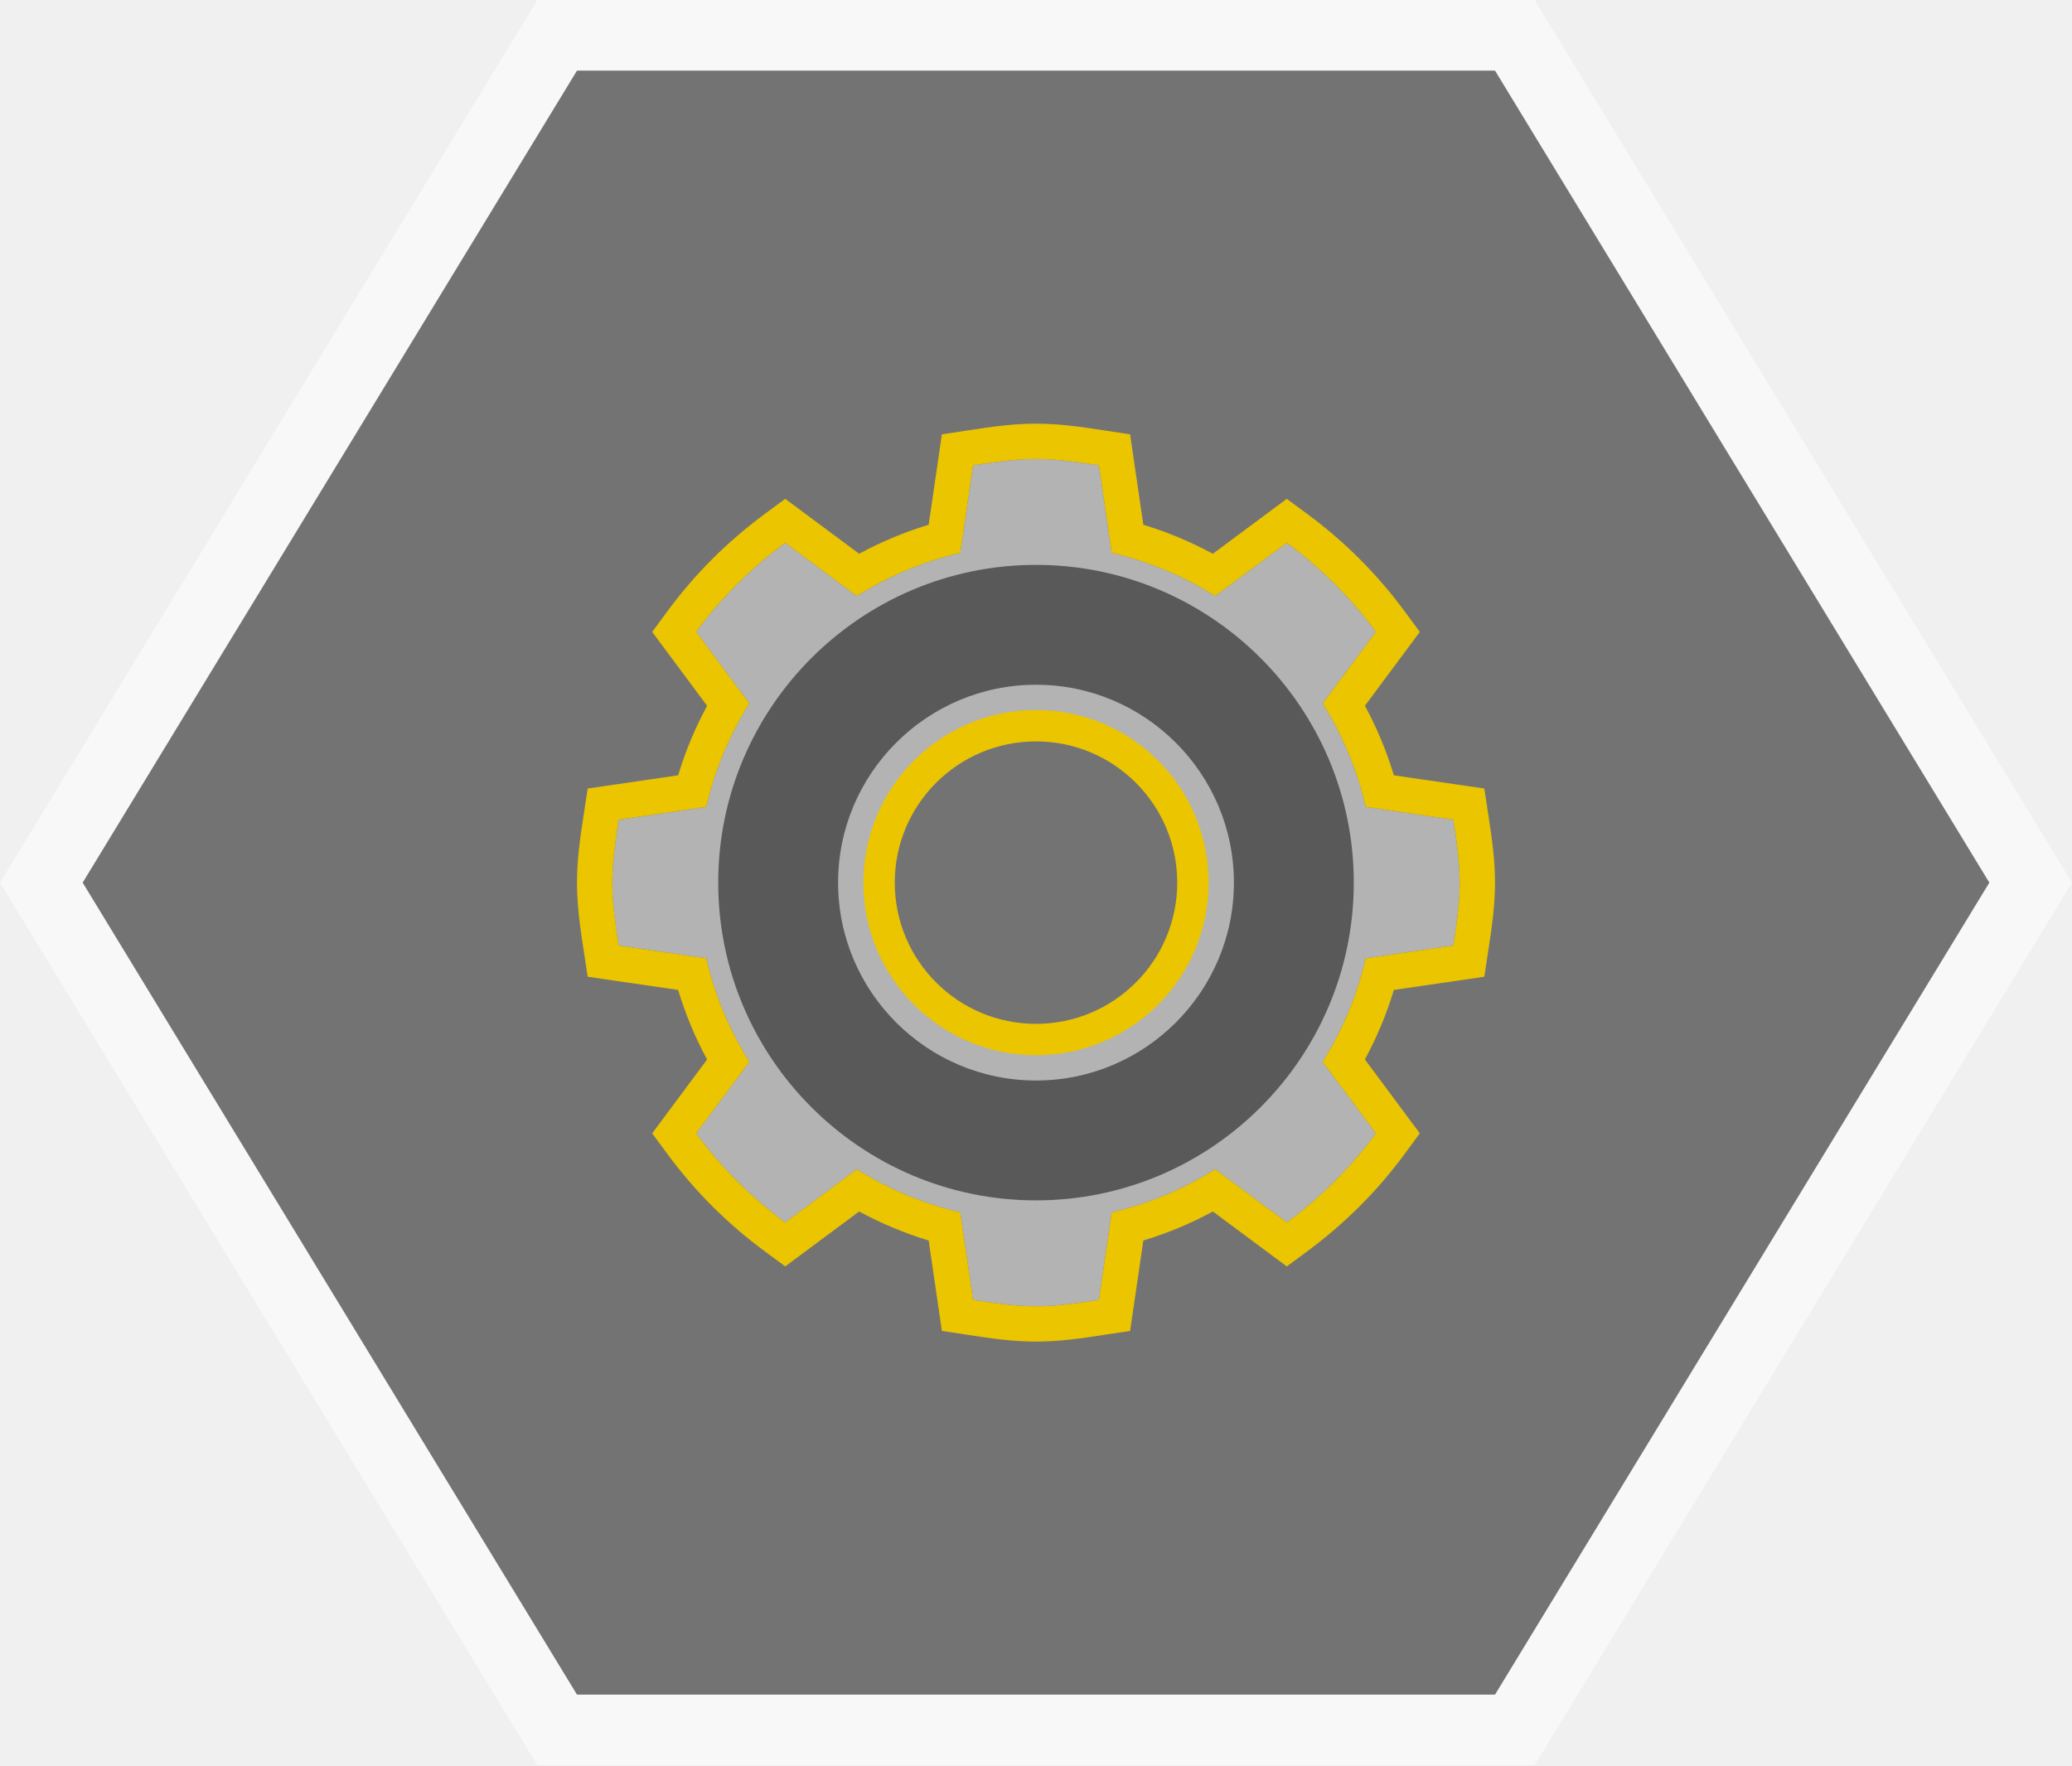
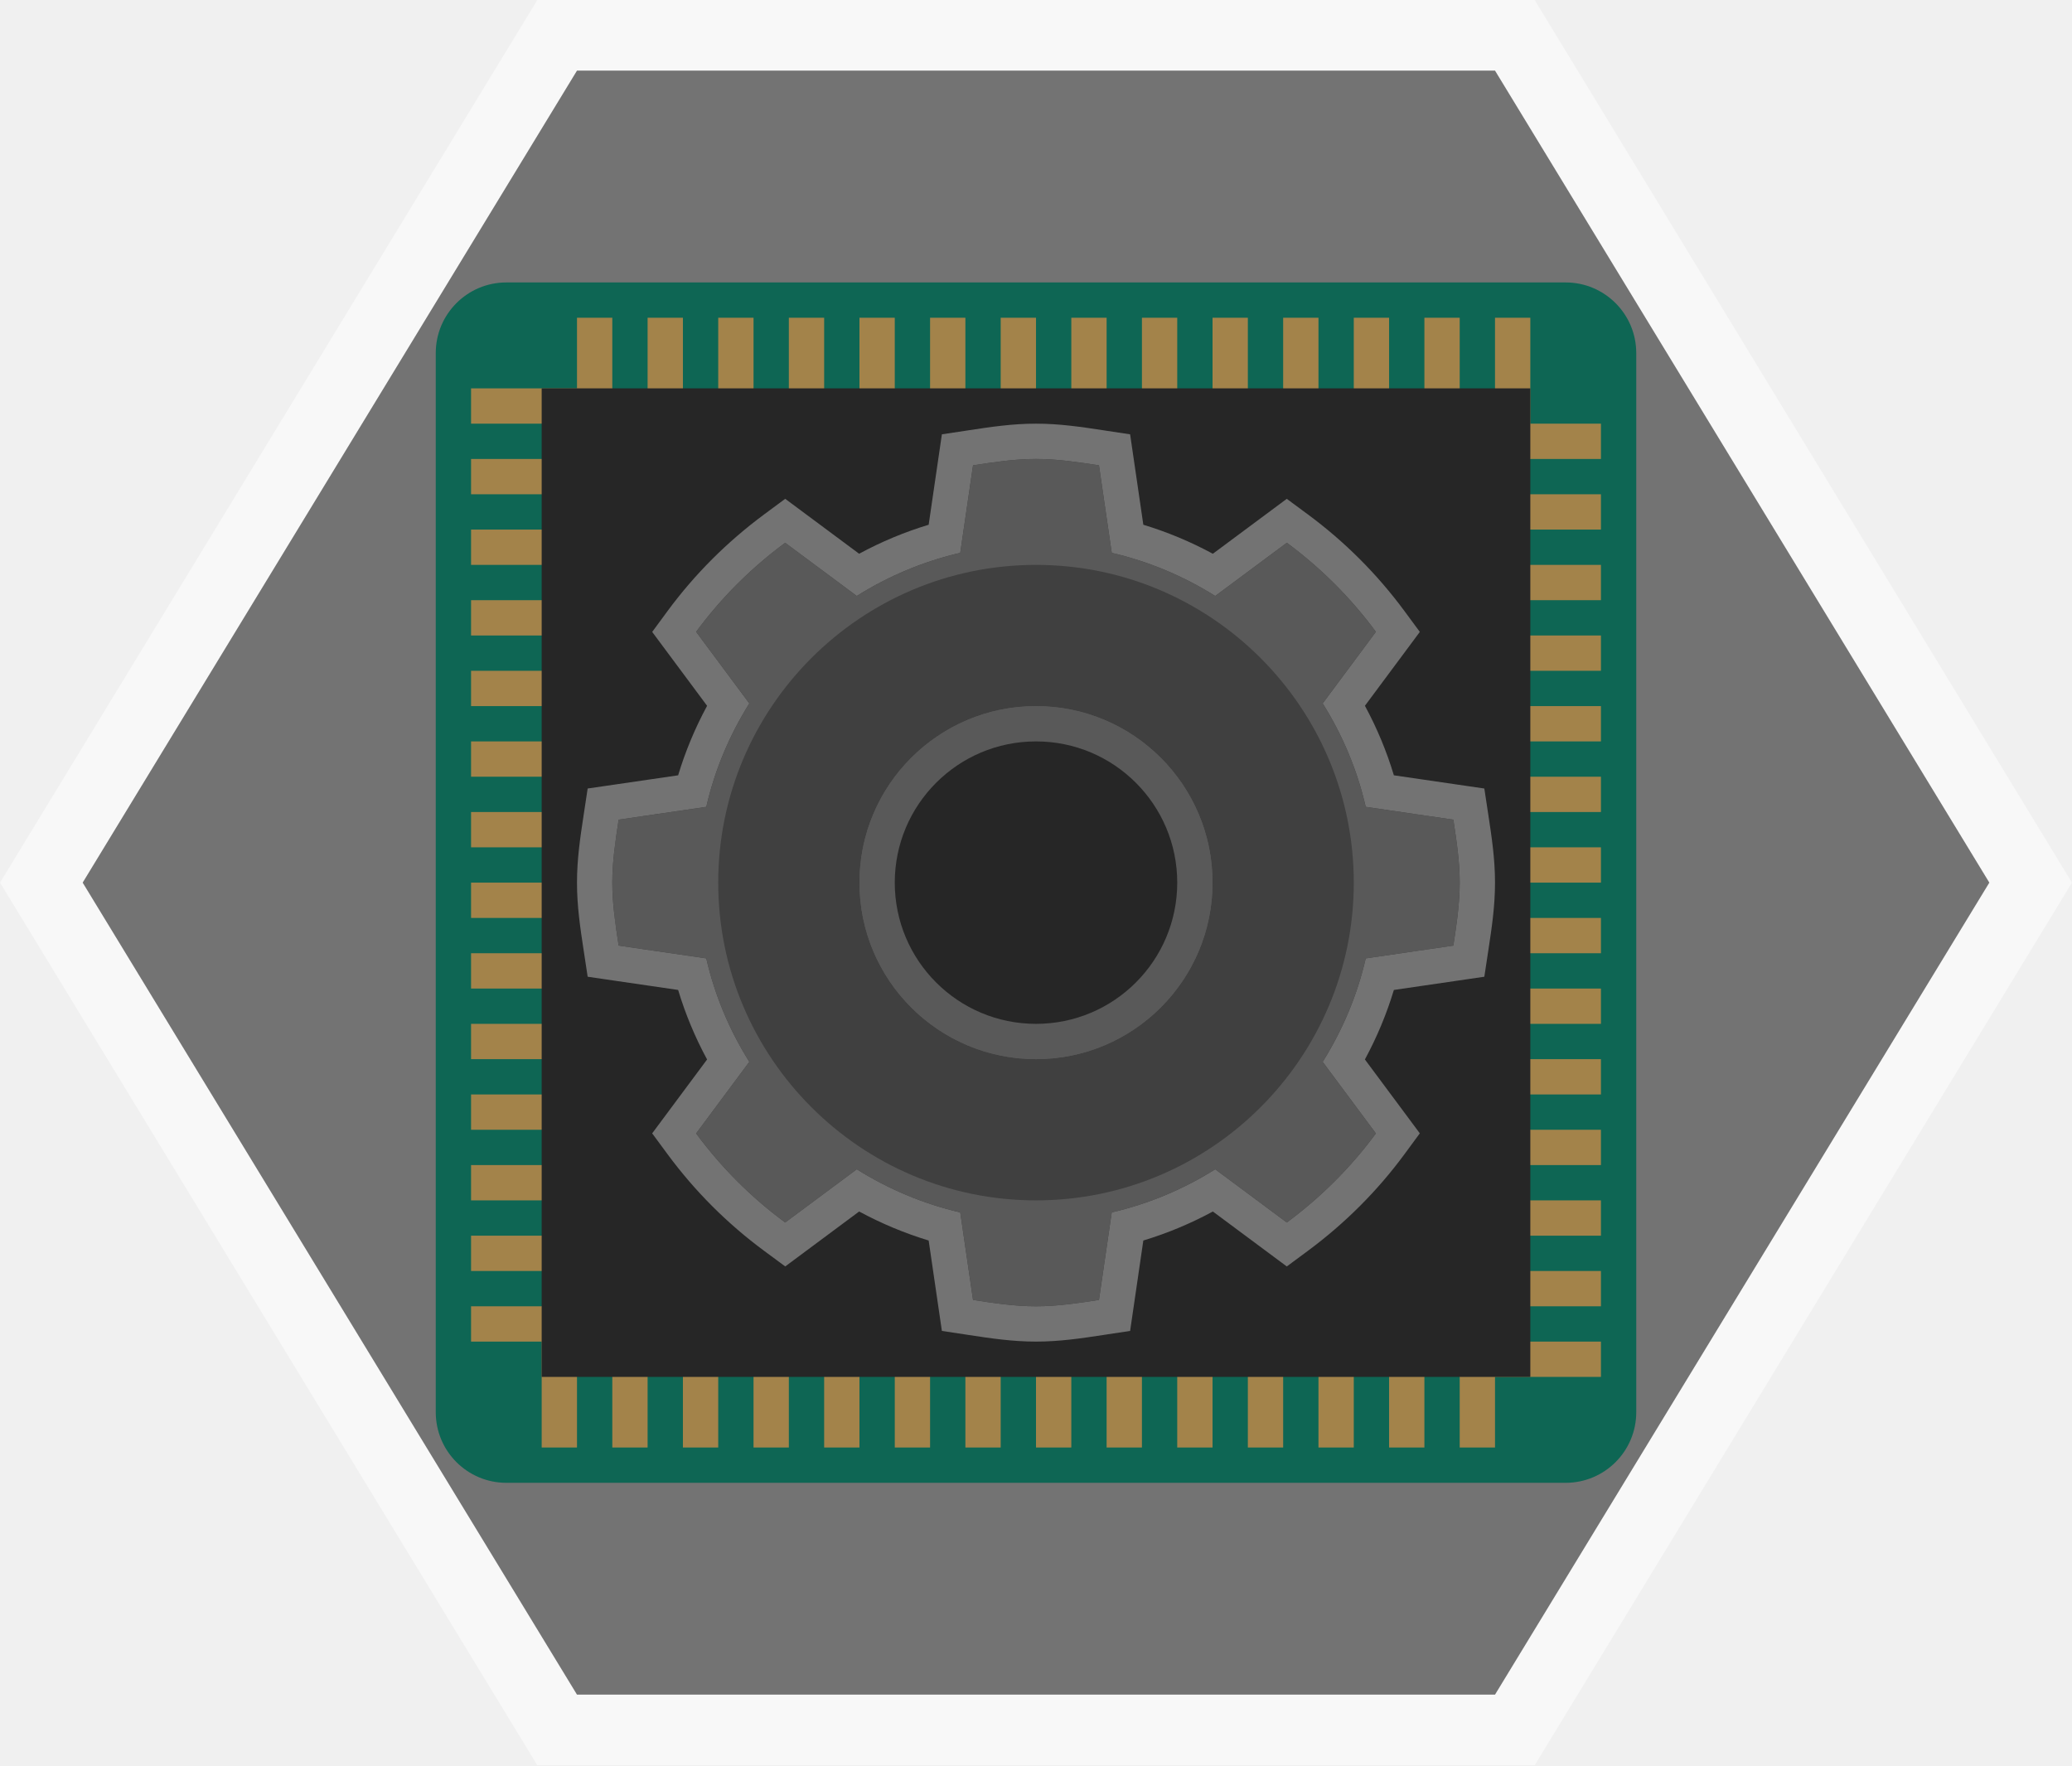
<svg xmlns="http://www.w3.org/2000/svg" viewBox="0 0 312.974 266.667" height="266.667" width="312.974" xml:space="preserve" id="svg2" version="1.1">
  <defs id="defs6">
    <clipPath id="clipPath18" clipPathUnits="userSpaceOnUse">
      <path id="path16" d="M 0,256 H 256 V 0 H 0 Z" />
    </clipPath>
    <clipPath id="clipPath26" clipPathUnits="userSpaceOnUse">
      <path id="path24" d="M 10.634,228 H 245.365 V 28 H 10.634 Z" />
    </clipPath>
    <clipPath id="clipPath46" clipPathUnits="userSpaceOnUse">
      <path id="path44" d="M 0,256 H 256 V 0 H 0 Z" />
    </clipPath>
  </defs>
  <g transform="matrix(1.333333,0,0,-1.333333,-14.17933,304)" id="g10">
    <g id="g12">
      <g clip-path="url(#clipPath18)" id="g14">
        <g id="g20">
          <g id="g22" />
          <g id="g34">
            <g style="opacity:0.5" id="g32" clip-path="url(#clipPath26)">
              <g id="g30" transform="translate(184.4961,228)">
                <path id="path28" style="fill:#ffffff;fill-opacity:1;fill-rule:nonzero;stroke:none" d="m 0,0 h -4.496 -104 -4.496 l -2.338,-3.84 -56,-92 -2.532,-4.16 2.532,-4.159 56,-92 2.338,-3.841 h 4.496 104 H 0 l 2.338,3.841 56,92 2.531,4.159 -2.531,4.16 -56,92 z" />
              </g>
            </g>
          </g>
        </g>
      </g>
    </g>
    <g transform="translate(180,220)" id="g36">
      <path id="path38" style="fill:#737373;fill-opacity:1;fill-rule:nonzero;stroke:none" d="m 0,0 h -104 l -56,-92 56,-92 H 0 l 56,92 z" />
    </g>
    <g id="g40">
      <g clip-path="url(#clipPath46)" id="g42">
-         <g transform="translate(175.2803,120.8672)" id="g48">
-           <path id="path50" style="fill:#b3b3b3;fill-opacity:1;fill-rule:nonzero;stroke:none" d="m 0,0 c 0.354,2.343 0.72,4.685 0.72,7.133 0,2.448 -0.366,4.79 -0.72,7.133 l -9.927,1.449 c -0.969,4.224 -2.639,8.16 -4.877,11.722 l 6.03,8.112 c -2.842,3.849 -6.231,7.238 -10.09,10.089 l -8.113,-6.029 c -3.561,2.228 -7.487,3.908 -11.721,4.887 l -1.449,9.917 c -2.343,0.355 -4.685,0.72 -7.133,0.72 -2.449,0 -4.791,-0.365 -7.133,-0.72 l -1.45,-9.917 c -4.223,-0.979 -8.159,-2.65 -11.721,-4.887 l -8.112,6.029 c -3.85,-2.851 -7.248,-6.23 -10.09,-10.089 l 6.029,-8.112 c -2.227,-3.562 -3.907,-7.488 -4.877,-11.722 l -9.926,-1.449 c -0.356,-2.343 -0.72,-4.685 -0.72,-7.133 0,-2.448 0.364,-4.79 0.72,-7.133 l 9.926,-1.449 c 0.97,-4.225 2.64,-8.16 4.877,-11.722 l -6.029,-8.112 c 2.842,-3.85 6.23,-7.238 10.09,-10.09 l 8.112,6.029 c 3.562,-2.227 7.488,-3.907 11.721,-4.886 l 1.45,-9.917 c 2.342,-0.355 4.685,-0.72 7.133,-0.72 2.448,0 4.79,0.365 7.133,0.72 l 1.449,9.917 c 4.224,0.979 8.16,2.649 11.721,4.886 l 8.113,-6.029 c 3.849,2.852 7.248,6.23 10.09,10.09 l -6.03,8.112 c 2.228,3.562 3.908,7.487 4.877,11.722 z" />
+         <g transform="translate(188,60)" id="g48">
+           <path id="path50" style="fill:#0e6654;fill-opacity:1;fill-rule:nonzero;stroke:none" d="m 0,0 h -120 c -4.418,0 -8,3.582 -8,8 v 120 c 0,4.418 3.582,8 8,8 H 0 c 4.418,0 8,-3.582 8,-8 V 8 C 8,3.582 4.418,0 0,0" />
        </g>
-         <g transform="translate(128,180)" id="g52">
-           <path id="path54" style="fill:#eac500;fill-opacity:1;fill-rule:nonzero;stroke:none" d="m 0,0 c -2.689,0 -5.166,-0.375 -7.56,-0.739 l -0.172,-0.026 -2.93,-0.444 -0.429,-2.933 -1.069,-7.311 c -2.726,-0.824 -5.361,-1.923 -7.877,-3.285 l -5.993,4.454 -2.382,1.77 -2.385,-1.766 c -4.203,-3.114 -7.881,-6.792 -10.93,-10.932 l -1.754,-2.383 1.765,-2.375 4.456,-5.996 c -1.367,-2.529 -2.465,-5.163 -3.282,-7.875 l -7.316,-1.068 -2.933,-0.428 -0.444,-2.931 -0.026,-0.172 C -51.625,-46.834 -52,-49.311 -52,-52 c 0,-2.689 0.375,-5.166 0.739,-7.561 l 0.026,-0.171 0.444,-2.93 2.933,-0.429 7.316,-1.068 c 0.819,-2.724 1.917,-5.36 3.28,-7.878 l -4.454,-5.993 -1.767,-2.378 1.759,-2.384 c 3.077,-4.167 6.754,-7.845 10.931,-10.931 l 2.384,-1.761 2.379,1.768 5.995,4.456 c 2.527,-1.366 5.161,-2.466 7.875,-3.287 l 1.069,-7.311 0.429,-2.933 2.93,-0.443 0.171,-0.027 C -5.166,-103.624 -2.689,-104 0,-104 c 2.689,0 5.166,0.376 7.561,0.739 l 0.171,0.027 2.93,0.443 0.429,2.933 1.068,7.311 c 2.727,0.824 5.362,1.923 7.878,3.285 l 5.993,-4.454 2.382,-1.77 2.385,1.766 c 4.204,3.114 7.881,6.791 10.93,10.932 l 1.754,2.383 -1.765,2.375 -4.456,5.996 c 1.367,2.529 2.465,5.163 3.282,7.875 l 7.316,1.068 2.932,0.429 0.444,2.93 0.027,0.171 C 51.624,-57.166 52,-54.689 52,-52 c 0,2.69 -0.376,5.166 -0.739,7.561 l -0.027,0.171 -0.444,2.931 -2.932,0.428 -7.316,1.068 c -0.819,2.724 -1.917,5.359 -3.28,7.878 l 4.454,5.993 1.767,2.378 -1.759,2.384 c -3.077,4.167 -6.754,7.845 -10.931,10.931 l -2.384,1.761 -2.379,-1.768 -5.996,-4.456 c -2.526,1.366 -5.16,2.466 -7.875,3.287 l -1.068,7.311 -0.429,2.933 -2.93,0.444 -0.172,0.026 C 5.166,-0.375 2.689,0 0,0 m 0,-4 c 2.448,0 4.79,-0.365 7.133,-0.72 l 1.449,-9.917 c 4.234,-0.979 8.16,-2.659 11.722,-4.886 l 8.112,6.028 c 3.859,-2.851 7.248,-6.239 10.09,-10.089 l -6.029,-8.112 c 2.237,-3.562 3.907,-7.498 4.877,-11.721 l 9.926,-1.45 C 47.635,-47.209 48,-49.552 48,-52 c 0,-2.448 -0.365,-4.79 -0.72,-7.133 l -9.926,-1.449 c -0.97,-4.234 -2.65,-8.16 -4.877,-11.722 l 6.029,-8.112 c -2.842,-3.859 -6.24,-7.238 -10.09,-10.09 l -8.112,6.029 c -3.562,-2.237 -7.497,-3.907 -11.722,-4.886 L 7.133,-99.28 C 4.79,-99.635 2.448,-100 0,-100 c -2.448,0 -4.791,0.365 -7.133,0.72 l -1.45,9.917 c -4.233,0.979 -8.159,2.659 -11.721,4.886 l -8.112,-6.029 c -3.859,2.852 -7.248,6.24 -10.089,10.09 l 6.028,8.112 c -2.236,3.562 -3.907,7.497 -4.877,11.722 l -9.926,1.449 c -0.355,2.343 -0.72,4.685 -0.72,7.133 0,2.448 0.365,4.791 0.72,7.133 l 9.926,1.45 c 0.97,4.233 2.65,8.159 4.877,11.721 l -6.028,8.112 c 2.841,3.859 6.239,7.238 10.089,10.089 l 8.112,-6.028 c 3.562,2.236 7.498,3.907 11.721,4.886 l 1.45,9.917 C -4.791,-4.365 -2.448,-4 0,-4" />
+         <path id="path52" style="fill:#a3834a;fill-opacity:1;fill-rule:nonzero;stroke:none" d="m 80,176 h -4 v 16 h 4 z" />
+         <path id="path54" style="fill:#a3834a;fill-opacity:1;fill-rule:nonzero;stroke:none" d="m 88,176 h -4 v 16 h 4 z" />
+         <path id="path56" style="fill:#a3834a;fill-opacity:1;fill-rule:nonzero;stroke:none" d="m 96,176 h -4 v 16 h 4 z" />
+         <path id="path58" style="fill:#a3834a;fill-opacity:1;fill-rule:nonzero;stroke:none" d="m 104,176 h -4 v 16 h 4 z" />
+         <path id="path60" style="fill:#a3834a;fill-opacity:1;fill-rule:nonzero;stroke:none" d="m 112,176 h -4 v 16 h 4 z" />
+         <path id="path62" style="fill:#a3834a;fill-opacity:1;fill-rule:nonzero;stroke:none" d="m 120,176 h -4 v 16 h 4 z" />
+         <path id="path64" style="fill:#a3834a;fill-opacity:1;fill-rule:nonzero;stroke:none" d="m 128,176 h -4 v 16 h 4 z" />
+         <path id="path66" style="fill:#a3834a;fill-opacity:1;fill-rule:nonzero;stroke:none" d="m 136,176 h -4 v 16 h 4 z" />
+         <path id="path68" style="fill:#a3834a;fill-opacity:1;fill-rule:nonzero;stroke:none" d="m 144,176 h -4 v 16 h 4 z" />
+         <path id="path70" style="fill:#a3834a;fill-opacity:1;fill-rule:nonzero;stroke:none" d="m 152,176 h -4 v 16 h 4 z" />
+         <path id="path72" style="fill:#a3834a;fill-opacity:1;fill-rule:nonzero;stroke:none" d="m 160,176 h -4 v 16 h 4 z" />
+         <path id="path74" style="fill:#a3834a;fill-opacity:1;fill-rule:nonzero;stroke:none" d="m 168,176 h -4 v 16 h 4 z" />
+         <path id="path76" style="fill:#a3834a;fill-opacity:1;fill-rule:nonzero;stroke:none" d="m 176,176 h -4 v 16 h 4 z" />
+         <path id="path78" style="fill:#a3834a;fill-opacity:1;fill-rule:nonzero;stroke:none" d="m 184,176 h -4 v 16 h 4 z" />
+         <path id="path80" style="fill:#a3834a;fill-opacity:1;fill-rule:nonzero;stroke:none" d="m 76,64 h -4 v 16 h 4 z" />
+         <path id="path82" style="fill:#a3834a;fill-opacity:1;fill-rule:nonzero;stroke:none" d="m 84,64 h -4 v 16 h 4 z" />
+         <path id="path84" style="fill:#a3834a;fill-opacity:1;fill-rule:nonzero;stroke:none" d="m 92,64 h -4 v 16 h 4 z" />
+         <path id="path86" style="fill:#a3834a;fill-opacity:1;fill-rule:nonzero;stroke:none" d="m 100,64 h -4 v 16 h 4 z" />
+         <path id="path88" style="fill:#a3834a;fill-opacity:1;fill-rule:nonzero;stroke:none" d="m 108,64 h -4 v 16 h 4 z" />
+         <path id="path90" style="fill:#a3834a;fill-opacity:1;fill-rule:nonzero;stroke:none" d="m 116,64 h -4 v 16 h 4 z" />
+         <path id="path92" style="fill:#a3834a;fill-opacity:1;fill-rule:nonzero;stroke:none" d="m 124,64 h -4 v 16 h 4 z" />
+         <path id="path94" style="fill:#a3834a;fill-opacity:1;fill-rule:nonzero;stroke:none" d="m 132,64 h -4 v 16 h 4 z" />
+         <path id="path96" style="fill:#a3834a;fill-opacity:1;fill-rule:nonzero;stroke:none" d="m 140,64 h -4 v 16 h 4 z" />
+         <path id="path98" style="fill:#a3834a;fill-opacity:1;fill-rule:nonzero;stroke:none" d="m 148,64 h -4 v 16 h 4 z" />
+         <path id="path100" style="fill:#a3834a;fill-opacity:1;fill-rule:nonzero;stroke:none" d="m 156,64 h -4 v 16 h 4 z" />
+         <path id="path102" style="fill:#a3834a;fill-opacity:1;fill-rule:nonzero;stroke:none" d="m 164,64 h -4 v 16 h 4 z" />
+         <path id="path104" style="fill:#a3834a;fill-opacity:1;fill-rule:nonzero;stroke:none" d="m 172,64 h -4 v 16 h 4 z" />
+         <path id="path106" style="fill:#a3834a;fill-opacity:1;fill-rule:nonzero;stroke:none" d="m 180,64 h -4 v 16 h 4 z" />
+         <path id="path108" style="fill:#a3834a;fill-opacity:1;fill-rule:nonzero;stroke:none" d="m 176,180 h 16 v -4 h -16 z" />
+         <path id="path110" style="fill:#a3834a;fill-opacity:1;fill-rule:nonzero;stroke:none" d="m 176,172 h 16 v -4 h -16 z" />
+         <path id="path112" style="fill:#a3834a;fill-opacity:1;fill-rule:nonzero;stroke:none" d="m 176,164 h 16 v -4 h -16 z" />
+         <path id="path114" style="fill:#a3834a;fill-opacity:1;fill-rule:nonzero;stroke:none" d="m 176,156 h 16 v -4 h -16 z" />
+         <path id="path116" style="fill:#a3834a;fill-opacity:1;fill-rule:nonzero;stroke:none" d="m 176,148 h 16 v -4 h -16 z" />
+         <path id="path118" style="fill:#a3834a;fill-opacity:1;fill-rule:nonzero;stroke:none" d="m 176,140 h 16 v -4 h -16 z" />
+         <path id="path120" style="fill:#a3834a;fill-opacity:1;fill-rule:nonzero;stroke:none" d="m 176,132 h 16 v -4 h -16 z" />
+         <path id="path122" style="fill:#a3834a;fill-opacity:1;fill-rule:nonzero;stroke:none" d="m 176,124 h 16 v -4 h -16 z" />
+         <path id="path124" style="fill:#a3834a;fill-opacity:1;fill-rule:nonzero;stroke:none" d="m 176,116 h 16 v -4 h -16 z" />
+         <path id="path126" style="fill:#a3834a;fill-opacity:1;fill-rule:nonzero;stroke:none" d="m 176,108 h 16 v -4 h -16 z" />
+         <path id="path128" style="fill:#a3834a;fill-opacity:1;fill-rule:nonzero;stroke:none" d="m 176,100 h 16 v -4 h -16 z" />
+         <path id="path130" style="fill:#a3834a;fill-opacity:1;fill-rule:nonzero;stroke:none" d="m 176,92 h 16 v -4 h -16 z" />
+         <path id="path132" style="fill:#a3834a;fill-opacity:1;fill-rule:nonzero;stroke:none" d="m 176,84 h 16 v -4 h -16 z" />
+         <path id="path134" style="fill:#a3834a;fill-opacity:1;fill-rule:nonzero;stroke:none" d="m 176,76 h 16 v -4 h -16 z" />
+         <path id="path136" style="fill:#a3834a;fill-opacity:1;fill-rule:nonzero;stroke:none" d="m 64,184 h 16 v -4 H 64 Z" />
+         <path id="path138" style="fill:#a3834a;fill-opacity:1;fill-rule:nonzero;stroke:none" d="m 64,176 h 16 v -4 H 64 Z" />
+         <path id="path140" style="fill:#a3834a;fill-opacity:1;fill-rule:nonzero;stroke:none" d="m 64,168 h 16 v -4 H 64 Z" />
+         <path id="path142" style="fill:#a3834a;fill-opacity:1;fill-rule:nonzero;stroke:none" d="m 64,160 h 16 v -4 H 64 Z" />
+         <path id="path144" style="fill:#a3834a;fill-opacity:1;fill-rule:nonzero;stroke:none" d="m 64,152 h 16 v -4 H 64 Z" />
+         <path id="path146" style="fill:#a3834a;fill-opacity:1;fill-rule:nonzero;stroke:none" d="m 64,144 h 16 v -4 H 64 Z" />
+         <path id="path148" style="fill:#a3834a;fill-opacity:1;fill-rule:nonzero;stroke:none" d="m 64,136 h 16 v -4 H 64 Z" />
+         <path id="path150" style="fill:#a3834a;fill-opacity:1;fill-rule:nonzero;stroke:none" d="m 64,128 h 16 v -4 H 64 Z" />
+         <path id="path152" style="fill:#a3834a;fill-opacity:1;fill-rule:nonzero;stroke:none" d="m 64,120 h 16 v -4 H 64 Z" />
+         <path id="path154" style="fill:#a3834a;fill-opacity:1;fill-rule:nonzero;stroke:none" d="m 64,112 h 16 v -4 H 64 Z" />
+         <path id="path156" style="fill:#a3834a;fill-opacity:1;fill-rule:nonzero;stroke:none" d="m 64,104 h 16 v -4 H 64 Z" />
+         <path id="path158" style="fill:#a3834a;fill-opacity:1;fill-rule:nonzero;stroke:none" d="M 64,96 H 80 V 92 H 64 Z" />
+         <path id="path160" style="fill:#a3834a;fill-opacity:1;fill-rule:nonzero;stroke:none" d="M 64,88 H 80 V 84 H 64 Z" />
+         <path id="path162" style="fill:#a3834a;fill-opacity:1;fill-rule:nonzero;stroke:none" d="M 64,80 H 80 V 76 H 64 Z" />
+         <path id="path164" style="fill:#262626;fill-opacity:1;fill-rule:nonzero;stroke:none" d="M 184,72 H 72 v 112 h 112 z" />
+         <g transform="translate(175.2803,120.8672)" id="g166">
+           <path id="path168" style="fill:#595959;fill-opacity:1;fill-rule:nonzero;stroke:none" d="m 0,0 c 0.354,2.343 0.72,4.685 0.72,7.133 0,2.448 -0.366,4.79 -0.72,7.133 l -9.927,1.449 c -0.969,4.224 -2.639,8.16 -4.877,11.722 l 6.03,8.112 c -2.842,3.849 -6.231,7.238 -10.09,10.089 l -8.113,-6.029 c -3.561,2.228 -7.487,3.908 -11.721,4.887 l -1.449,9.917 c -2.343,0.355 -4.685,0.72 -7.133,0.72 -2.449,0 -4.791,-0.365 -7.133,-0.72 l -1.45,-9.917 c -4.223,-0.979 -8.159,-2.65 -11.721,-4.887 l -8.112,6.029 c -3.85,-2.851 -7.248,-6.23 -10.09,-10.089 l 6.029,-8.112 c -2.227,-3.562 -3.907,-7.488 -4.877,-11.722 l -9.926,-1.449 c -0.356,-2.343 -0.72,-4.685 -0.72,-7.133 0,-2.448 0.364,-4.79 0.72,-7.133 l 9.926,-1.449 c 0.97,-4.225 2.64,-8.16 4.877,-11.722 l -6.029,-8.112 c 2.842,-3.85 6.23,-7.238 10.09,-10.09 l 8.112,6.029 c 3.562,-2.227 7.488,-3.907 11.721,-4.886 l 1.45,-9.917 c 2.342,-0.355 4.685,-0.72 7.133,-0.72 2.448,0 4.79,0.365 7.133,0.72 l 1.449,9.917 c 4.224,0.979 8.16,2.649 11.721,4.886 l 8.113,-6.029 c 3.849,2.852 7.248,6.23 10.09,10.09 l -6.03,8.112 c 2.228,3.562 3.908,7.487 4.877,11.722 z" />
        </g>
-         <g transform="translate(128,164)" id="g56">
-           <path id="path58" style="fill:#595959;fill-opacity:1;fill-rule:nonzero;stroke:none" d="m 0,0 c -19.851,0 -36,-16.149 -36,-36 0,-19.851 16.149,-36 36,-36 19.851,0 36,16.149 36,36 C 36,-16.149 19.851,0 0,0 m 0,-15.22 c 11.471,0 20.78,-9.309 20.78,-20.78 0,-11.471 -9.309,-20.78 -20.78,-20.78 -11.471,0 -20.78,9.309 -20.78,20.78 0,11.471 9.309,20.78 20.78,20.78" />
+         <g transform="translate(128,180)" id="g170">
+           <path id="path172" style="fill:#737373;fill-opacity:1;fill-rule:nonzero;stroke:none" d="m 0,0 c -2.689,0 -5.166,-0.375 -7.56,-0.739 l -0.172,-0.026 -2.93,-0.444 -0.429,-2.933 -1.069,-7.311 c -2.726,-0.824 -5.361,-1.923 -7.877,-3.285 l -5.993,4.454 -2.382,1.77 -2.385,-1.766 c -4.203,-3.114 -7.881,-6.792 -10.93,-10.932 l -1.754,-2.383 1.765,-2.375 4.456,-5.996 c -1.367,-2.529 -2.465,-5.163 -3.282,-7.875 l -7.316,-1.068 -2.933,-0.428 -0.444,-2.931 -0.026,-0.172 C -51.625,-46.834 -52,-49.311 -52,-52 c 0,-2.689 0.375,-5.166 0.739,-7.561 l 0.026,-0.171 0.444,-2.93 2.933,-0.429 7.316,-1.068 c 0.819,-2.724 1.917,-5.36 3.28,-7.878 l -4.454,-5.993 -1.767,-2.378 1.759,-2.384 c 3.077,-4.167 6.754,-7.845 10.931,-10.931 l 2.384,-1.761 2.379,1.768 5.995,4.456 c 2.527,-1.366 5.161,-2.466 7.875,-3.287 l 1.069,-7.311 0.429,-2.933 2.93,-0.443 0.171,-0.027 C -5.166,-103.624 -2.689,-104 0,-104 c 2.689,0 5.166,0.376 7.561,0.739 l 0.171,0.027 2.93,0.443 0.429,2.933 1.068,7.311 c 2.727,0.824 5.362,1.923 7.878,3.285 l 5.993,-4.454 2.382,-1.77 2.385,1.766 c 4.204,3.114 7.881,6.791 10.93,10.932 l 1.754,2.383 -1.765,2.375 -4.456,5.996 c 1.367,2.529 2.465,5.163 3.282,7.875 l 7.316,1.068 2.932,0.429 0.444,2.93 0.027,0.171 C 51.624,-57.166 52,-54.689 52,-52 c 0,2.69 -0.376,5.166 -0.739,7.561 l -0.027,0.171 -0.444,2.931 -2.932,0.428 -7.316,1.068 c -0.819,2.724 -1.917,5.359 -3.28,7.878 l 4.454,5.993 1.767,2.378 -1.759,2.384 c -3.077,4.167 -6.754,7.845 -10.931,10.931 l -2.384,1.761 -2.379,-1.768 -5.996,-4.456 c -2.526,1.366 -5.16,2.466 -7.875,3.287 l -1.068,7.311 -0.429,2.933 -2.93,0.444 -0.172,0.026 C 5.166,-0.375 2.689,0 0,0 m 0,-4 c 2.448,0 4.79,-0.365 7.133,-0.72 l 1.449,-9.917 c 4.234,-0.979 8.16,-2.659 11.722,-4.886 l 8.112,6.028 c 3.859,-2.851 7.248,-6.239 10.09,-10.089 l -6.029,-8.112 c 2.237,-3.562 3.907,-7.498 4.877,-11.721 l 9.926,-1.45 C 47.635,-47.209 48,-49.552 48,-52 c 0,-2.448 -0.365,-4.79 -0.72,-7.133 l -9.926,-1.449 c -0.97,-4.234 -2.65,-8.16 -4.877,-11.722 l 6.029,-8.112 c -2.842,-3.859 -6.24,-7.238 -10.09,-10.09 l -8.112,6.029 c -3.562,-2.237 -7.497,-3.907 -11.722,-4.886 L 7.133,-99.28 C 4.79,-99.635 2.448,-100 0,-100 c -2.448,0 -4.791,0.365 -7.133,0.72 l -1.45,9.917 c -4.233,0.979 -8.159,2.659 -11.721,4.886 l -8.112,-6.029 c -3.859,2.852 -7.248,6.24 -10.089,10.09 l 6.028,8.112 c -2.236,3.562 -3.907,7.497 -4.877,11.722 l -9.926,1.449 c -0.355,2.343 -0.72,4.685 -0.72,7.133 0,2.448 0.365,4.791 0.72,7.133 l 9.926,1.45 c 0.97,4.233 2.65,8.159 4.877,11.721 l -6.028,8.112 c 2.841,3.859 6.239,7.238 10.089,10.089 l 8.112,-6.028 c 3.562,2.236 7.498,3.907 11.721,4.886 l 1.45,9.917 C -4.791,-4.365 -2.448,-4 0,-4" />
        </g>
-         <g transform="translate(128,108)" id="g60">
-           <path id="path62" style="fill:#eac500;fill-opacity:1;fill-rule:nonzero;stroke:none" d="m 0,0 c -11.04,0 -20,8.96 -20,20 0,11.04 8.96,20 20,20 C 11.04,40 20,31.04 20,20 20,8.96 11.04,0 0,0" />
+         <g transform="translate(128,164)" id="g174">
+           <path id="path176" style="fill:#404040;fill-opacity:1;fill-rule:nonzero;stroke:none" d="m 0,0 c -19.851,0 -36,-16.149 -36,-36 0,-19.851 16.149,-36 36,-36 19.851,0 36,16.149 36,36 C 36,-16.149 19.851,0 0,0 m 0,-16 c 11.04,0 20,-8.96 20,-20 0,-11.04 -8.96,-20 -20,-20 -11.04,0 -20,8.96 -20,20 0,11.04 8.96,20 20,20" />
        </g>
-         <g transform="translate(128,150.4199)" id="g64">
-           <path id="path66" style="fill:#b3b3b3;fill-opacity:1;fill-rule:nonzero;stroke:none" d="m 0,0 c -12.362,0 -22.42,-10.058 -22.42,-22.42 0,-12.362 10.058,-22.42 22.42,-22.42 12.362,0 22.42,10.058 22.42,22.42 C 22.42,-10.058 12.362,0 0,0 m 0,-2.864 c 10.795,0 19.556,-8.761 19.556,-19.556 0,-10.795 -8.761,-19.556 -19.556,-19.556 -10.794,0 -19.556,8.761 -19.556,19.556 0,10.795 8.762,19.556 19.556,19.556" />
+         <g transform="translate(128,108)" id="g178">
+           <path id="path180" style="fill:#595959;fill-opacity:1;fill-rule:nonzero;stroke:none" d="m 0,0 c -11.04,0 -20,8.96 -20,20 0,11.04 8.96,20 20,20 C 11.04,40 20,31.04 20,20 20,8.96 11.04,0 0,0" />
        </g>
-         <g transform="translate(144,128)" id="g68">
-           <path id="path70" style="fill:#737373;fill-opacity:1;fill-rule:nonzero;stroke:none" d="m 0,0 c 0,-8.837 -7.163,-16 -16,-16 -8.836,0 -16,7.163 -16,16 0,8.836 7.164,16 16,16 C -7.163,16 0,8.836 0,0" />
+         <g transform="translate(144,128)" id="g182">
+           <path id="path184" style="fill:#262626;fill-opacity:1;fill-rule:nonzero;stroke:none" d="m 0,0 c 0,-8.837 -7.163,-16 -16,-16 -8.836,0 -16,7.163 -16,16 0,8.836 7.164,16 16,16 C -7.163,16 0,8.836 0,0" />
        </g>
      </g>
    </g>
  </g>
</svg>
